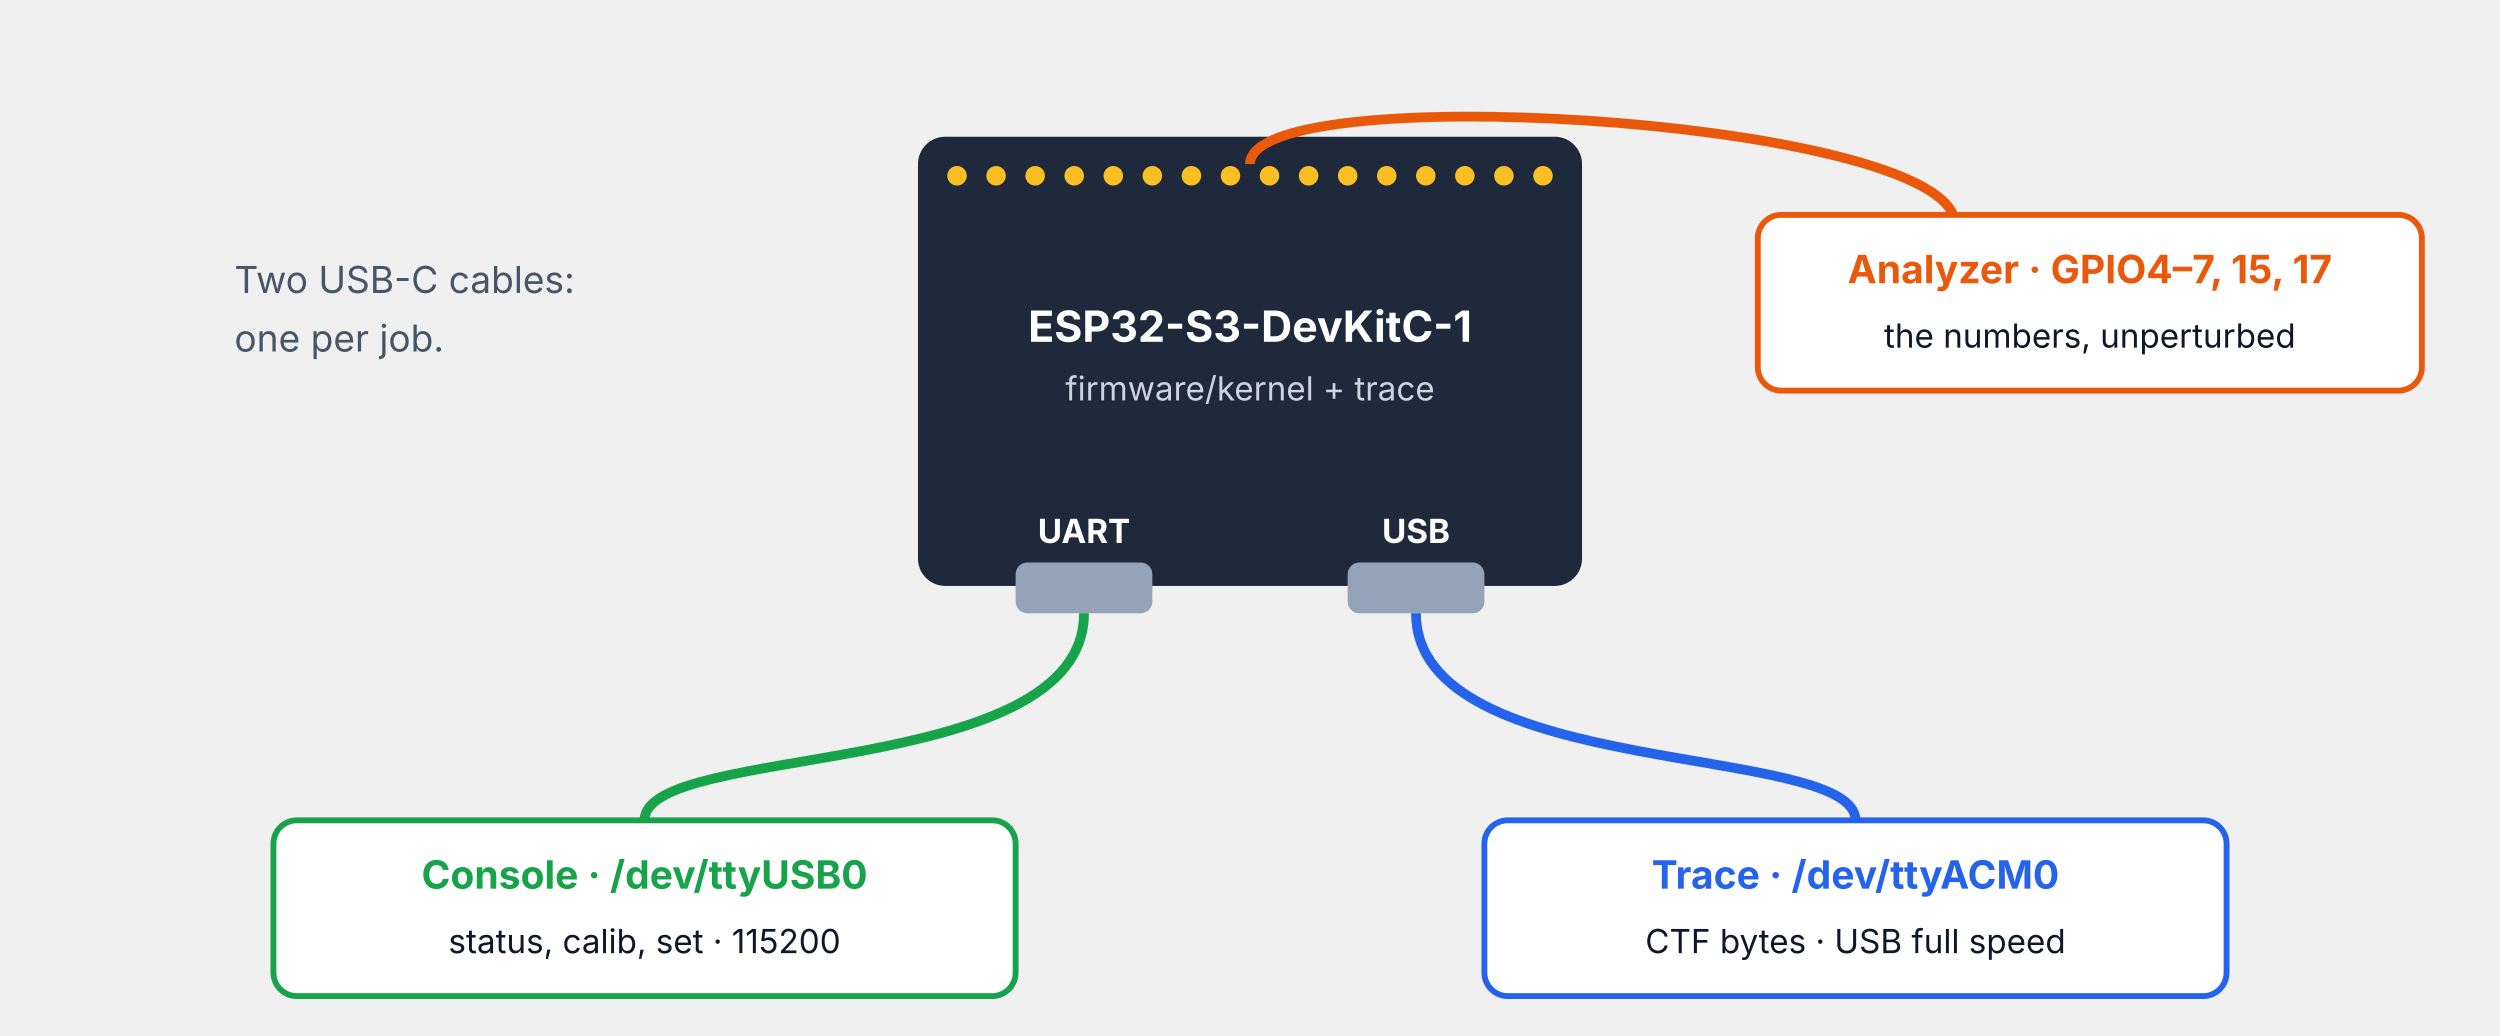
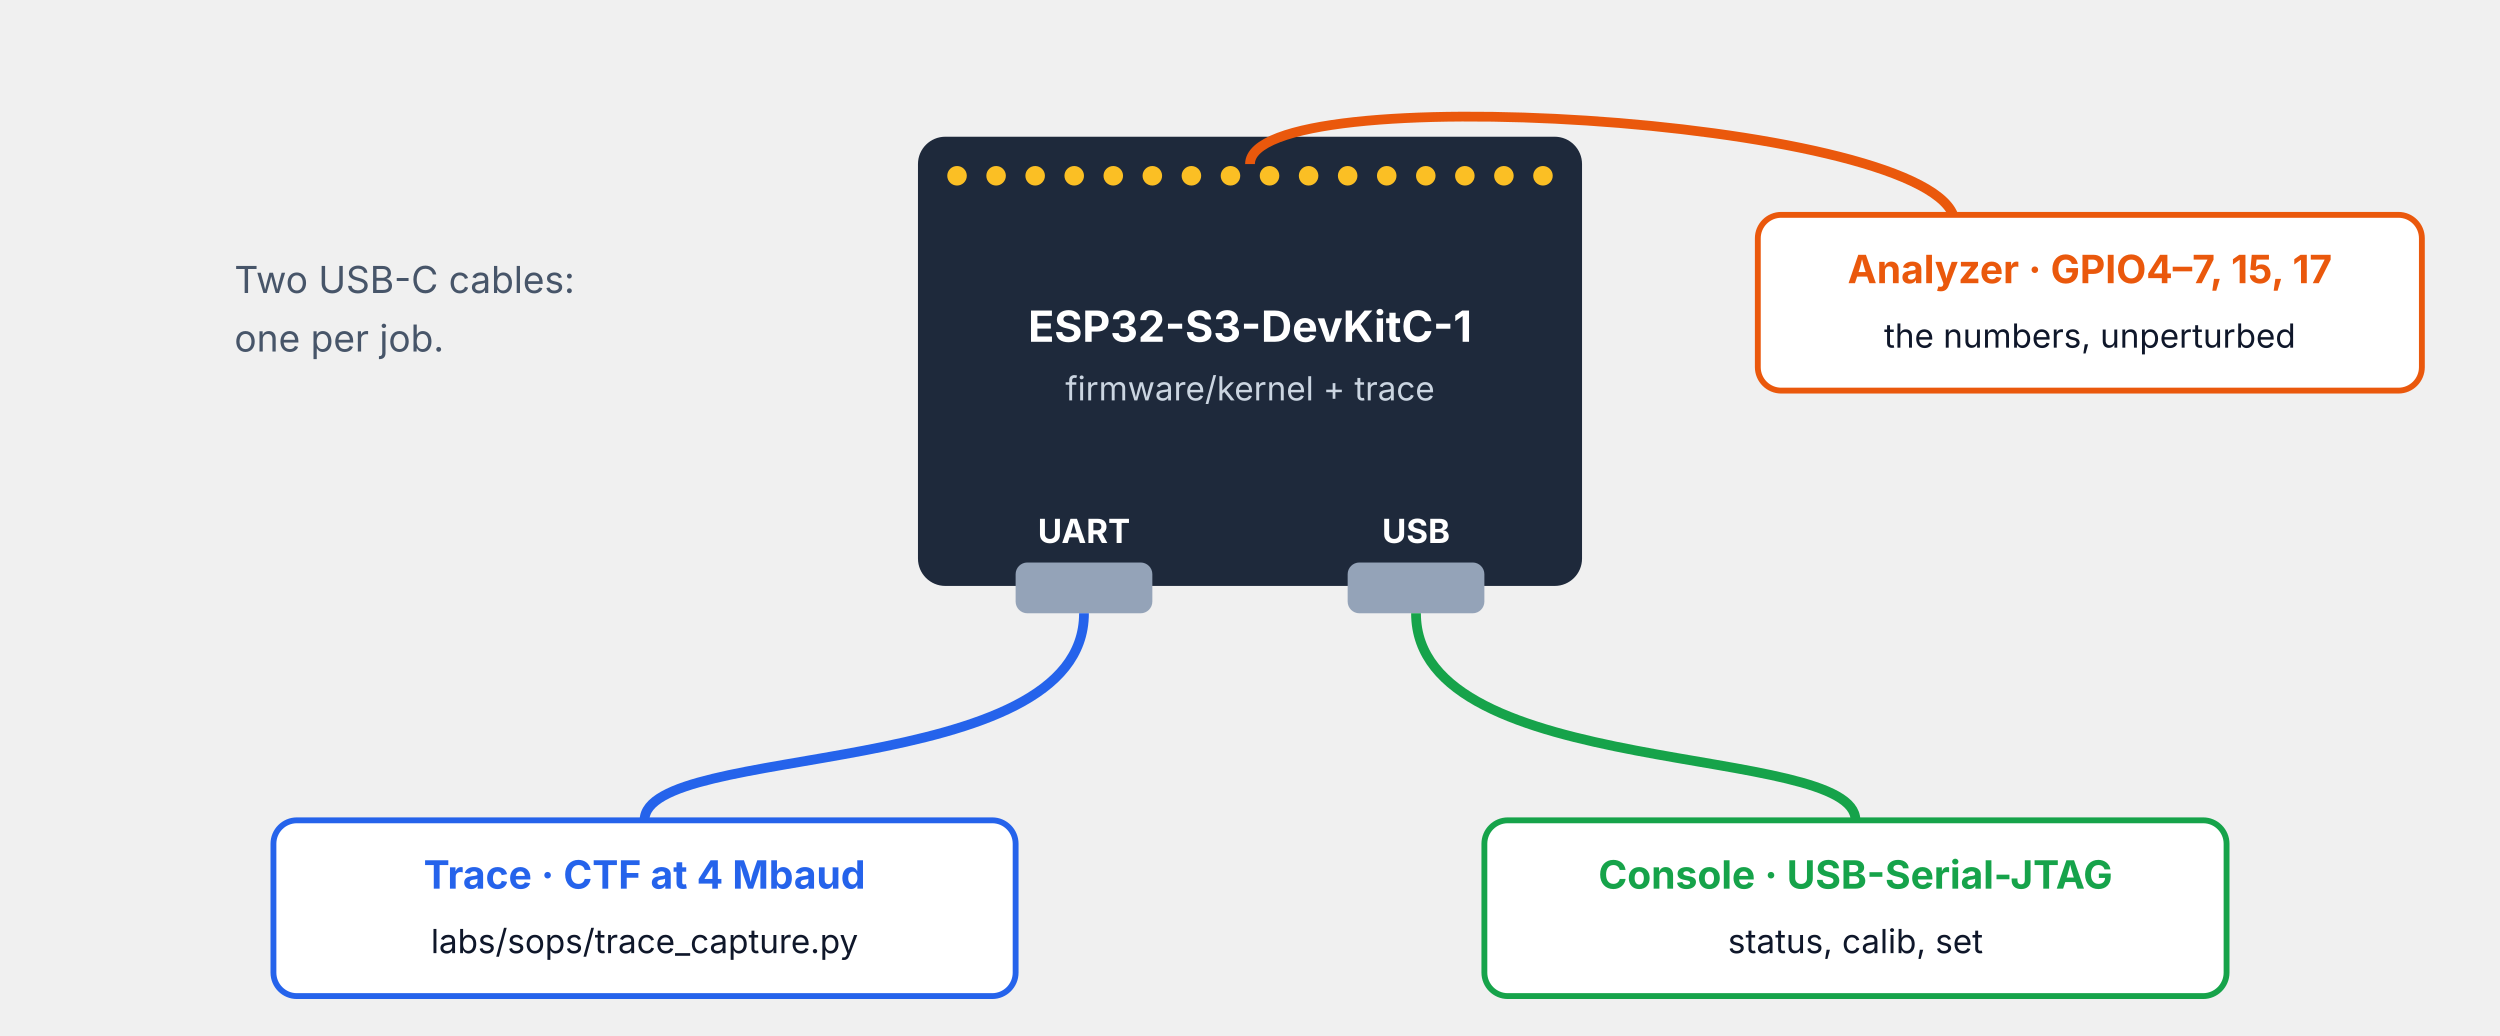
<svg xmlns="http://www.w3.org/2000/svg" viewBox="0 0 1280 530" font-family="Inter, 'Segoe UI', 'DejaVu Sans', Arial, sans-serif">
  <defs>
    <marker id="ar" markerWidth="10" markerHeight="10" refX="8" refY="5" orient="auto">
      <path d="M0 0 L10 5 L0 10 Z" fill="#64748b" />
    </marker>
    <pattern id="hatch" width="8" height="8" patternUnits="userSpaceOnUse" patternTransform="rotate(45)">
      <rect width="8" height="8" fill="#f1f5f9" />
      <line x1="0" y1="0" x2="0" y2="8" stroke="#94a3b8" stroke-width="3" />
    </pattern>
  </defs>
  <rect x="470" y="70" width="340" height="230" rx="14" fill="#1e293b" stroke="none" stroke-width="0" />
  <text x="640" y="175" text-anchor="middle" font-size="22" font-weight="700" fill="#fff">ESP32-S3-DevKitC-1</text>
  <text x="640" y="205" text-anchor="middle" font-size="17" font-weight="400" fill="#cbd5e1">firmware/kernel + trace</text>
  <circle cx="490" cy="90" r="5" fill="#fbbf24" />
  <circle cx="510" cy="90" r="5" fill="#fbbf24" />
  <circle cx="530" cy="90" r="5" fill="#fbbf24" />
  <circle cx="550" cy="90" r="5" fill="#fbbf24" />
  <circle cx="570" cy="90" r="5" fill="#fbbf24" />
  <circle cx="590" cy="90" r="5" fill="#fbbf24" />
  <circle cx="610" cy="90" r="5" fill="#fbbf24" />
  <circle cx="630" cy="90" r="5" fill="#fbbf24" />
  <circle cx="650" cy="90" r="5" fill="#fbbf24" />
  <circle cx="670" cy="90" r="5" fill="#fbbf24" />
  <circle cx="690" cy="90" r="5" fill="#fbbf24" />
  <circle cx="710" cy="90" r="5" fill="#fbbf24" />
  <circle cx="730" cy="90" r="5" fill="#fbbf24" />
  <circle cx="750" cy="90" r="5" fill="#fbbf24" />
  <circle cx="770" cy="90" r="5" fill="#fbbf24" />
  <circle cx="790" cy="90" r="5" fill="#fbbf24" />
  <rect x="520" y="288" width="70" height="26" rx="6" fill="#94a3b8" stroke="none" stroke-width="0" />
  <text x="555" y="278" text-anchor="middle" font-size="17" font-weight="700" fill="#fff">UART</text>
  <rect x="690" y="288" width="70" height="26" rx="6" fill="#94a3b8" stroke="none" stroke-width="0" />
  <text x="725" y="278" text-anchor="middle" font-size="17" font-weight="700" fill="#fff">USB</text>
-   <path d="M555 314 C555 400, 330 380, 330 420" fill="none" stroke="#16a34a" stroke-width="5" />
-   <rect x="140" y="420" width="380" height="90" rx="12" fill="#fff" stroke="#16a34a" stroke-width="3" />
-   <text x="330" y="455" text-anchor="middle" font-size="20" font-weight="700" fill="#16a34a">Console · /dev/ttyUSB0</text>
-   <text x="330" y="488" text-anchor="middle" font-size="17" font-weight="400" fill="#0f172a">status, calib, set · 115200</text>
-   <path d="M725 314 C725 400, 950 380, 950 420" fill="none" stroke="#2563eb" stroke-width="5" />
-   <rect x="760" y="420" width="380" height="90" rx="12" fill="#fff" stroke="#2563eb" stroke-width="3" />
-   <text x="950" y="455" text-anchor="middle" font-size="20" font-weight="700" fill="#2563eb">Trace · /dev/ttyACM0</text>
-   <text x="950" y="488" text-anchor="middle" font-size="17" font-weight="400" fill="#0f172a">CTF bytes · USB full speed</text>
+   <path d="M555 314 C555 400, 330 380, 330 420" fill="none" stroke="#2563eb" stroke-width="5" />
+   <rect x="140" y="420" width="380" height="90" rx="12" fill="#fff" stroke="#2563eb" stroke-width="3" />
+   <text x="330" y="455" text-anchor="middle" font-size="20" font-weight="700" fill="#2563eb">Trace · CTF at 4 Mbaud</text>
+   <text x="330" y="488" text-anchor="middle" font-size="17" font-weight="400" fill="#0f172a">labs/sops/trace_capture.py</text>
+   <path d="M725 314 C725 400, 950 380, 950 420" fill="none" stroke="#16a34a" stroke-width="5" />
+   <rect x="760" y="420" width="380" height="90" rx="12" fill="#fff" stroke="#16a34a" stroke-width="3" />
+   <text x="950" y="455" text-anchor="middle" font-size="20" font-weight="700" fill="#16a34a">Console · USB-Serial-JTAG</text>
+   <text x="950" y="488" text-anchor="middle" font-size="17" font-weight="400" fill="#0f172a">status, calib, set</text>
  <path d="M640 84 C640 40, 980 60, 1000 110" fill="none" stroke="#ea580c" stroke-width="5" />
  <rect x="900" y="110" width="340" height="90" rx="12" fill="#fff" stroke="#ea580c" stroke-width="3" />
  <text x="1070" y="145" text-anchor="middle" font-size="20" font-weight="700" fill="#ea580c">Analyzer · GPIO4–7, 15, 17</text>
  <text x="1070" y="178" text-anchor="middle" font-size="17" font-weight="400" fill="#0f172a">the numbers, unperturbed</text>
  <text x="120" y="150" text-anchor="start" font-size="19" font-weight="400" fill="#475569">Two USB-C cables:</text>
  <text x="120" y="180" text-anchor="start" font-size="19" font-weight="400" fill="#475569">one per job.</text>
</svg>
